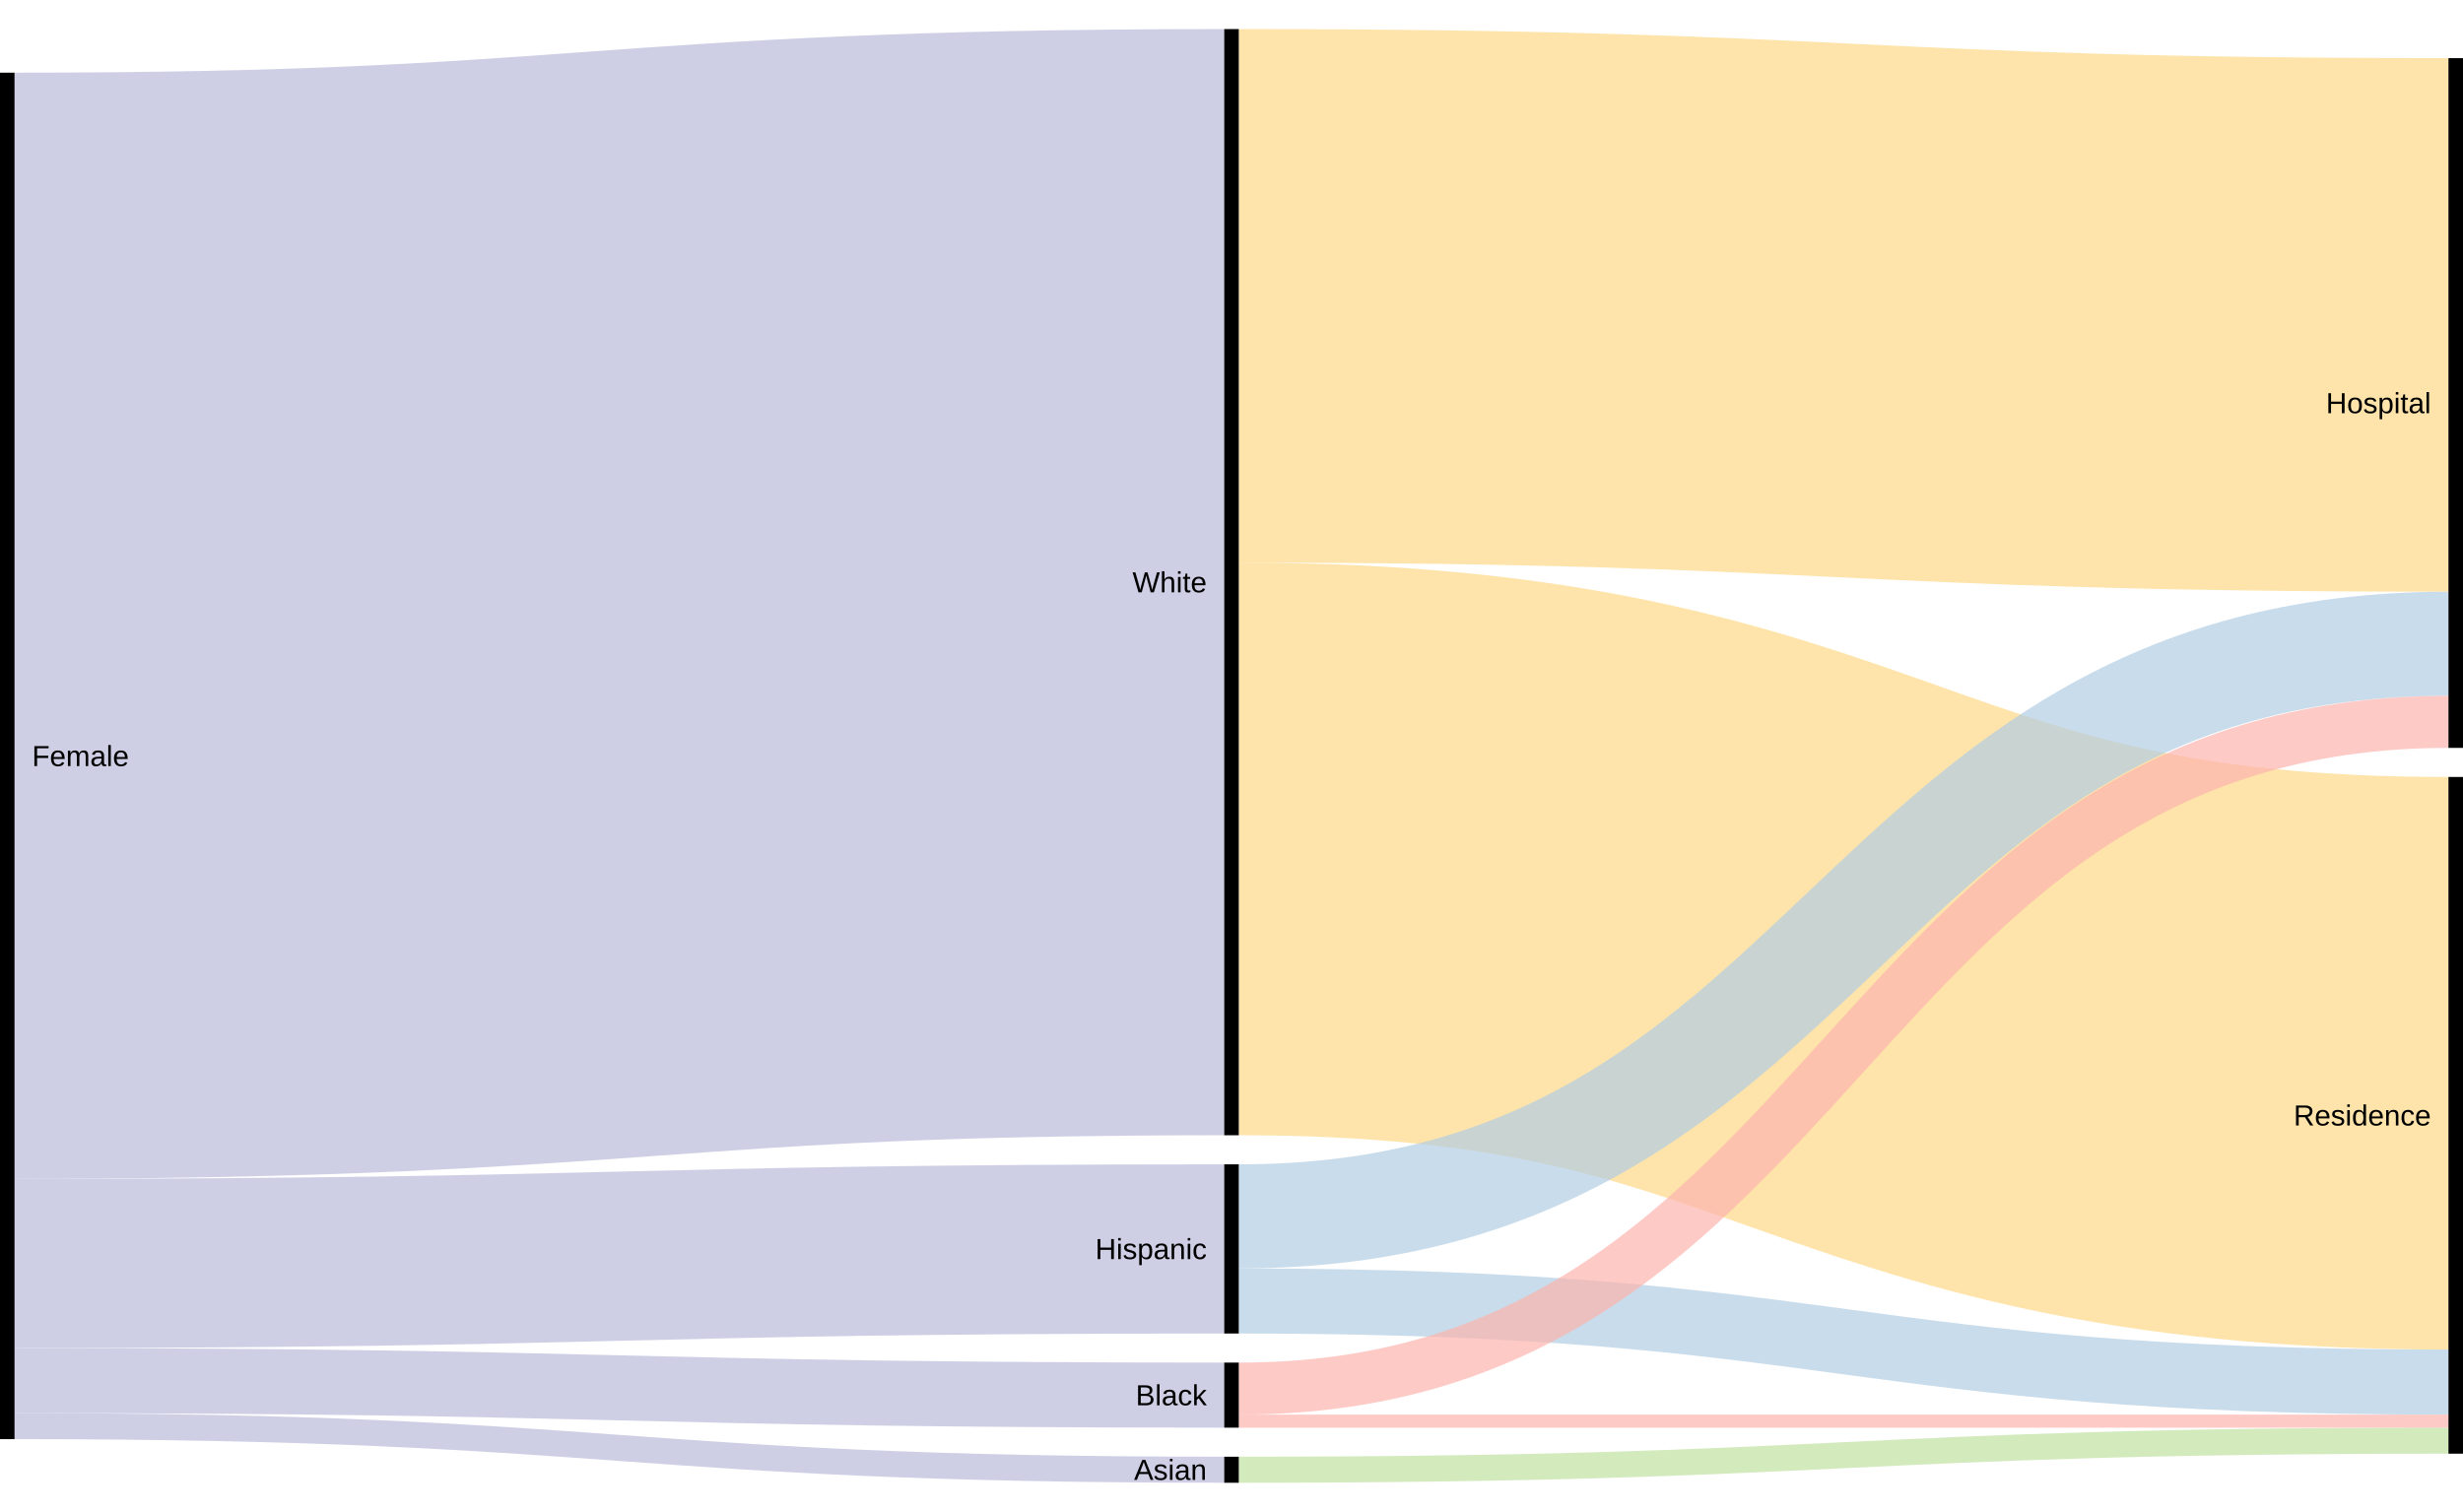
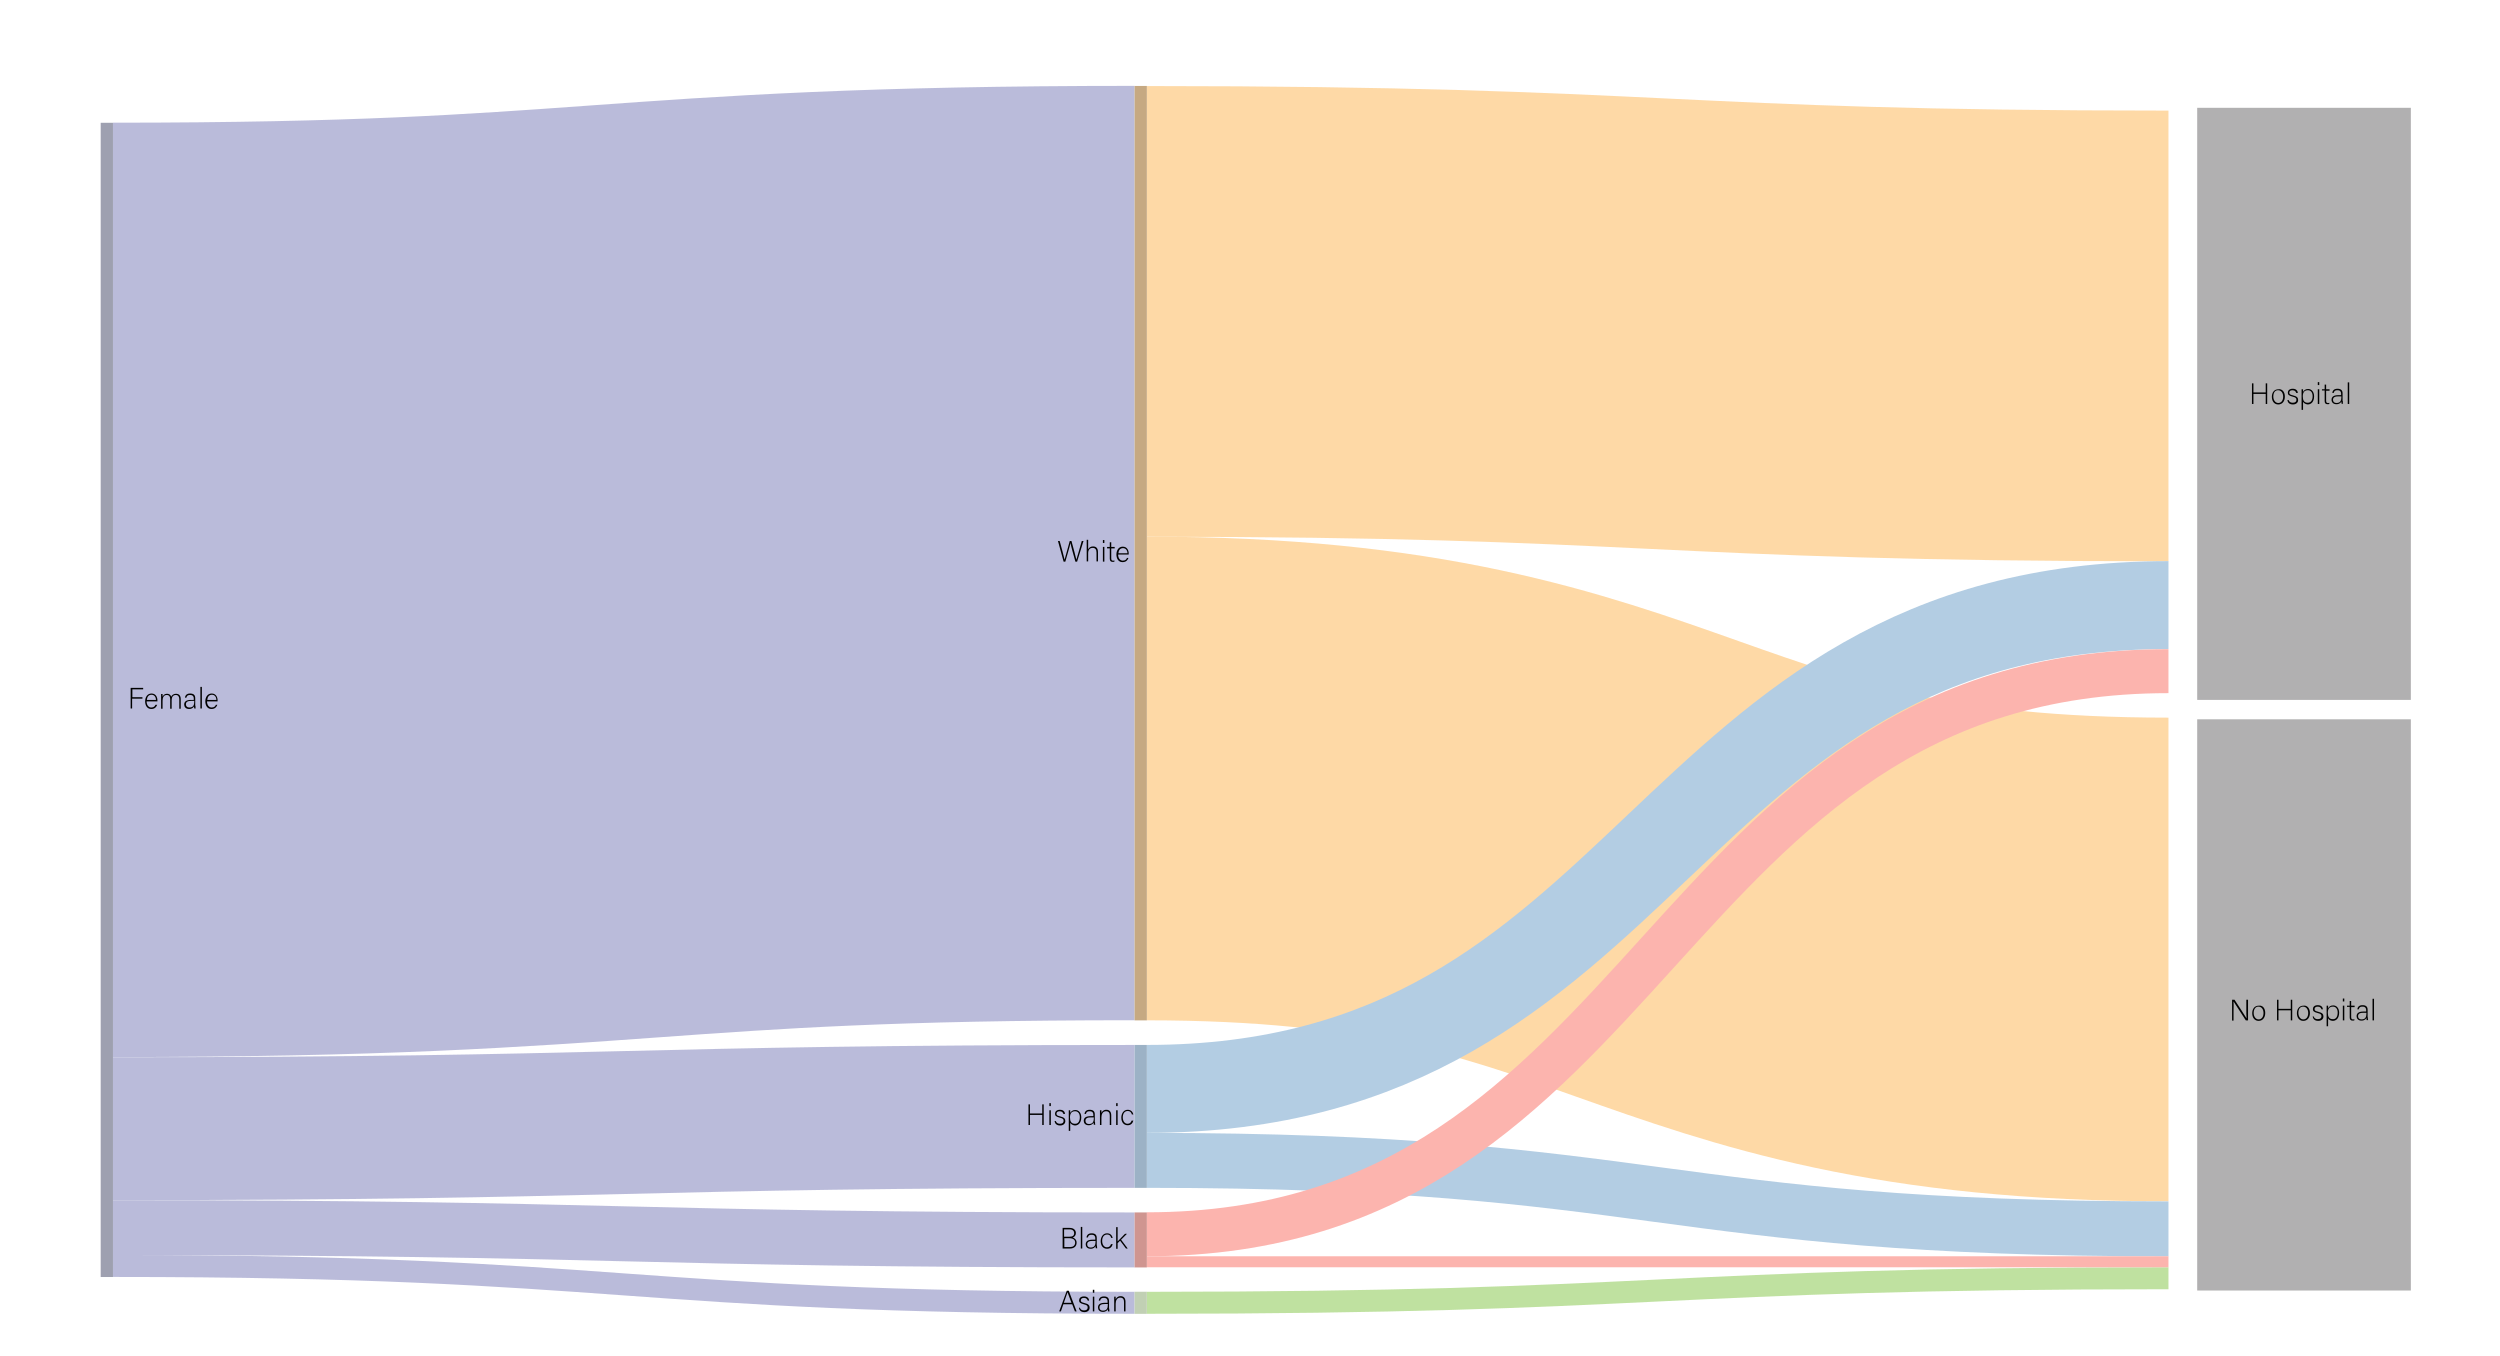
- <svg xmlns="http://www.w3.org/2000/svg" width="847" height="520" version="1.1">
+ <svg xmlns="http://www.w3.org/2000/svg" version="1.1" id="Layer_1" x="0px" y="0px" viewBox="0 0 1018 552" style="enable-background:new 0 0 1018 552;" xml:space="preserve">
+   <style type="text/css">
+ 	.st0{fill:#B1B0B1;}
+ 	.st1{fill:none;stroke:#BABBDA;stroke-width:380.476;}
+ 	.st2{fill:none;stroke:#BABBDA;stroke-width:8.952;}
+ 	.st3{fill:none;stroke:#BABBDA;stroke-width:58.191;}
+ 	.st4{fill:none;stroke:#BABBDA;stroke-width:22.381;}
+ 	.st5{fill:none;stroke:#FED9A6;stroke-width:196.952;}
+ 	.st6{fill:none;stroke:#FED9A6;stroke-width:183.524;}
+ 	.st7{fill:none;stroke:#BFE1A0;stroke-width:8.952;}
+ 	.st8{fill:none;stroke:#B3CDE3;stroke-width:35.809;}
+ 	.st9{fill:none;stroke:#B3CDE3;stroke-width:22.381;}
+ 	.st10{fill:none;stroke:#FCB4AE;stroke-width:17.905;}
+ 	.st11{fill:none;stroke:#FCB4AE;stroke-width:4.476;}
+ 	.st12{enable-background:new    ;}
+ 	.st13{fill:#C1D0B4;}
+ 	.st14{fill:#CF9590;}
+ 	.st15{fill:#9CB2C6;}
+ 	.st16{fill:#C6A982;}
+ 	.st17{fill:#9EA0B0;}
+ </style>
+   <rect x="894.7" y="292.9" class="st0" width="87" height="232.6" />
+   <rect x="894.7" y="43.9" class="st0" width="87" height="241.1" />
  <g transform="translate(0, 10)">
-     <g class="links" fill="none" stroke-opacity="0.7">
-       <path d="M5,205.238C213,205.238,213,190.238,421,190.238" stroke-width="380.476" style="stroke: rgb(186, 187, 218);" />
-       <path d="M5,480.524C213,480.524,213,495.524,421,495.524" stroke-width="8.952" style="stroke: rgb(186, 187, 218);" />
-       <path d="M5,424.571C213,424.571,213,419.571,421,419.571" stroke-width="58.19" style="stroke: rgb(186, 187, 218);" />
-       <path d="M5,464.857C213,464.857,213,469.857,421,469.857" stroke-width="22.381" style="stroke: rgb(186, 187, 218);" />
-       <path d="M426,282C634,282,634,355.714,842,355.714" stroke-width="196.952" style="stroke: rgb(254, 217, 134);" />
-       <path d="M426,91.762C634,91.762,634,101.762,842,101.762" stroke-width="183.524" style="stroke: rgb(254, 217, 134);" />
-       <path d="M426,495.524C634,495.524,634,485.524,842,485.524" stroke-width="8.952" style="stroke: rgb(191, 225, 160);" />
-       <path d="M426,408.381C634,408.381,634,211.429,842,211.429" stroke-width="35.81" style="stroke: rgb(179, 205, 227);" />
-       <path d="M426,437.476C634,437.476,634,465.381,842,465.381" stroke-width="22.381" style="stroke: rgb(179, 205, 227);" />
-       <path d="M426,467.619C634,467.619,634,238.286,842,238.286" stroke-width="17.905" style="stroke: rgb(252, 180, 174);" />
-       <path d="M426,478.81C634,478.81,634,478.81,842,478.81" stroke-width="4.476" style="stroke: rgb(252, 180, 174);" />
+     <g>
+       <path class="st1" d="M46,230.2c208,0,208-15,416-15" />
+       <path class="st2" d="M46,505.5c208,0,208,15,416,15" />
+       <path class="st3" d="M46,449.6c208,0,208-5,416-5" />
+       <path class="st4" d="M46,489.9c208,0,208,5,416,5" />
+       <path class="st5" d="M467,307c208,0,208,73.7,416,73.7" />
+       <path class="st6" d="M467,116.8c208,0,208,10,416,10" />
+       <path class="st7" d="M467,520.5c208,0,208-10,416-10" />
+       <path class="st8" d="M467,433.4c208,0,208-197,416-197" />
+       <path class="st9" d="M467,462.5c208,0,208,27.9,416,27.9" />
+       <path class="st10" d="M467,492.6c208,0,208-229.3,416-229.3" />
+       <path class="st11" d="M467,503.8c208,0,208,0,416,0" />
    </g>
-     <g class="nodes" font-family="Arial, Helvetica" font-size="10">
+     <g>
      <g>
-         <rect x="842" y="10" height="237.238" width="5" fill="#000" />
-         <text x="836" y="128.619" dy="0.35em" text-anchor="end">Hospital</text>
+         <g>
+           <g class="st12">
+             <path d="M917,146.1h0.6v3.7h5v-3.7h0.6v8.4h-0.6v-4.1h-5v4.1H917V146.1z" />
+             <path d="M930.4,151.5c0,1.7-0.9,3.2-2.7,3.2c-1.6,0-2.6-1.3-2.6-3.1c0-1.7,0.9-3.1,2.7-3.1       C929.3,148.3,930.4,149.6,930.4,151.5z M925.7,151.5c0,1.4,0.8,2.6,2,2.6c1.3,0,2-1.1,2-2.6c0-1.4-0.7-2.6-2.1-2.6       C926.3,148.9,925.7,150,925.7,151.5z" />
+             <path d="M931.9,152.8c0.2,0.8,0.8,1.2,1.7,1.2c1.1,0,1.5-0.5,1.5-1.2c0-0.7-0.3-1-1.6-1.3c-1.5-0.4-1.9-0.8-1.9-1.6       c0-0.8,0.6-1.6,2-1.6s2,0.8,2.1,1.7H935c-0.1-0.5-0.5-1.1-1.5-1.1c-1,0-1.3,0.5-1.3,1c0,0.6,0.3,0.8,1.5,1.1       c1.7,0.4,2.1,1,2.1,1.9c0,1.1-0.9,1.8-2.1,1.8c-1.4,0-2.1-0.7-2.3-1.8H931.9z" />
+             <path d="M937.8,153.6v3.3h-0.6v-6.9c0-0.5,0-1,0-1.5h0.6c0,0.2,0,0.6,0,1.1c0.4-0.7,1-1.2,2.1-1.2c1.4,0,2.4,1.2,2.4,3       c0,2.2-1.2,3.3-2.6,3.3C938.7,154.6,938.1,154.1,937.8,153.6z M941.7,151.3c0-1.4-0.7-2.4-1.9-2.4c-1.5,0-2.1,0.9-2.1,2.5       c0,1.6,0.5,2.6,2,2.6C941,154,941.7,153,941.7,151.3z" />
+             <path d="M943.8,145.6h0.6v1.2h-0.6V145.6z M943.8,148.5h0.6v6h-0.6V148.5z" />
+             <path d="M945.5,148.5h1.1v-1.9h0.6v1.9h1.4v0.6h-1.4v3.9c0,0.7,0.1,1.1,0.7,1.1c0.2,0,0.4,0,0.6-0.1v0.5       c-0.2,0.1-0.5,0.1-0.7,0.1c-0.8,0-1.2-0.4-1.2-1.3V149h-1.1V148.5z" />
+             <path d="M954,153.3c0,0.5,0,0.9,0.1,1.1h-0.6c0-0.1-0.1-0.4-0.1-0.9c-0.2,0.4-0.7,1.1-2,1.1c-1.4,0-2-0.9-2-1.8       c0-1.3,1-1.9,2.8-1.9c0.5,0,0.9,0,1.1,0v-0.6c0-0.6-0.2-1.4-1.5-1.4c-1.2,0-1.4,0.6-1.5,1.1h-0.6c0.1-0.7,0.5-1.7,2.1-1.7       c1.4,0,2.1,0.6,2.1,1.9V153.3z M953.4,151.4c-0.2,0-0.8,0-1.2,0c-1.3,0-2.2,0.3-2.2,1.4c0,0.8,0.5,1.3,1.4,1.3       c1.7,0,2-1.1,2-2.4V151.4z" />
+             <path d="M956,154.5v-8.8h0.6v8.8H956z" />
+           </g>
+         </g>
      </g>
      <g>
-         <rect x="842" y="257.238" height="232.762" width="5" fill="#000" />
-         <text x="836" y="373.619" dy="0.35em" text-anchor="end">Residence</text>
+         <g>
+           <g class="st12">
+             <path d="M908.9,405.5v-8.4h1c1.3,2,4.4,6.7,4.9,7.6h0c-0.1-1.2-0.1-2.4-0.1-3.8v-3.8h0.7v8.4h-0.9c-1.2-1.9-4.4-6.8-5-7.7h0       c0.1,1.1,0,2.3,0,3.9v3.9H908.9z" />
+             <path d="M922.4,402.5c0,1.7-0.9,3.2-2.7,3.2c-1.6,0-2.6-1.3-2.6-3.1c0-1.7,0.9-3.1,2.7-3.1       C921.4,399.3,922.4,400.6,922.4,402.5z M917.7,402.5c0,1.4,0.8,2.6,2,2.6c1.3,0,2-1.1,2-2.6c0-1.4-0.7-2.6-2.1-2.6       C918.4,399.9,917.7,401,917.7,402.5z" />
+             <path d="M927.2,397.1h0.6v3.7h5v-3.7h0.6v8.4h-0.6v-4.1h-5v4.1h-0.6V397.1z" />
+             <path d="M940.6,402.5c0,1.7-0.9,3.2-2.7,3.2c-1.6,0-2.6-1.3-2.6-3.1c0-1.7,0.9-3.1,2.7-3.1       C939.5,399.3,940.6,400.6,940.6,402.5z M935.9,402.5c0,1.4,0.8,2.6,2,2.6c1.3,0,2-1.1,2-2.6c0-1.4-0.7-2.6-2.1-2.6       C936.5,399.9,935.9,401,935.9,402.5z" />
+             <path d="M942.1,403.8c0.2,0.8,0.8,1.2,1.7,1.2c1.1,0,1.5-0.5,1.5-1.2c0-0.7-0.3-1-1.6-1.3c-1.5-0.4-1.9-0.8-1.9-1.6       c0-0.8,0.6-1.6,2-1.6s2,0.8,2.1,1.7h-0.6c-0.1-0.5-0.5-1.1-1.5-1.1c-1,0-1.3,0.5-1.3,1c0,0.6,0.3,0.8,1.5,1.1       c1.7,0.4,2.1,1,2.1,1.9c0,1.1-0.9,1.8-2.1,1.8c-1.4,0-2.1-0.7-2.3-1.8H942.1z" />
+             <path d="M948,404.6v3.3h-0.6V401c0-0.5,0-1,0-1.5h0.6c0,0.2,0,0.6,0,1.1c0.4-0.7,1-1.2,2.1-1.2c1.4,0,2.4,1.2,2.4,3       c0,2.2-1.2,3.3-2.6,3.3C948.8,405.6,948.3,405.2,948,404.6z M951.9,402.3c0-1.4-0.7-2.4-1.9-2.4c-1.5,0-2.1,0.9-2.1,2.5       c0,1.6,0.5,2.6,2,2.6C951.2,405.1,951.9,404,951.9,402.3z" />
+             <path d="M954,396.6h0.6v1.2H954V396.6z M954,399.5h0.6v6H954V399.5z" />
+             <path d="M955.7,399.5h1.1v-1.9h0.6v1.9h1.4v0.6h-1.4v3.9c0,0.7,0.1,1.1,0.7,1.1c0.2,0,0.4,0,0.6-0.1v0.5       c-0.2,0.1-0.5,0.1-0.7,0.1c-0.8,0-1.2-0.4-1.2-1.3V400h-1.1V399.5z" />
+             <path d="M964.2,404.3c0,0.5,0,0.9,0.1,1.1h-0.6c0-0.1-0.1-0.4-0.1-0.9c-0.2,0.4-0.7,1.1-2,1.1c-1.4,0-2-0.9-2-1.8       c0-1.3,1-1.9,2.8-1.9c0.5,0,0.9,0,1.1,0v-0.6c0-0.6-0.2-1.4-1.5-1.4c-1.2,0-1.4,0.6-1.5,1.1h-0.6c0.1-0.7,0.5-1.7,2.1-1.7       c1.4,0,2.1,0.6,2.1,1.9V404.3z M963.6,402.4c-0.2,0-0.8,0-1.2,0c-1.3,0-2.2,0.3-2.2,1.4c0,0.8,0.5,1.3,1.4,1.3       c1.7,0,2-1.1,2-2.4V402.4z" />
+             <path d="M966.1,405.5v-8.8h0.6v8.8H966.1z" />
+           </g>
+         </g>
      </g>
      <g>
-         <rect x="421" y="491.048" height="8.952" width="5" fill="#000" />
-         <text x="415" y="495.524" dy="0.35em" text-anchor="end">Asian</text>
+         <rect x="462" y="516" class="st13" width="5" height="9" />
+         <g>
+           <g class="st12">
+             <path d="M433,521.1L432,524h-0.7l3.1-8.4h0.8l3.2,8.4h-0.7l-1.1-2.9H433z M436.3,520.5c-0.9-2.5-1.4-3.7-1.6-4.3h0       c-0.2,0.6-0.7,2.1-1.5,4.3H436.3z" />
+             <path d="M439.7,522.4c0.2,0.8,0.8,1.2,1.7,1.2c1.1,0,1.5-0.5,1.5-1.2c0-0.7-0.3-1-1.6-1.3c-1.5-0.4-1.9-0.8-1.9-1.6       c0-0.8,0.6-1.6,2-1.6c1.4,0,2,0.8,2.1,1.7h-0.6c-0.1-0.5-0.5-1.1-1.5-1.1c-1,0-1.3,0.5-1.3,1c0,0.6,0.3,0.8,1.5,1.1       c1.7,0.4,2.1,1,2.1,1.9c0,1.1-0.9,1.8-2.1,1.8c-1.4,0-2.1-0.7-2.3-1.8H439.7z" />
+             <path d="M445,515.2h0.6v1.2H445V515.2z M445,518h0.6v6H445V518z" />
+             <path d="M451.7,522.9c0,0.5,0,0.9,0.1,1.1h-0.6c0-0.1-0.1-0.4-0.1-0.9c-0.2,0.4-0.7,1.1-2,1.1c-1.4,0-2-0.9-2-1.8       c0-1.3,1-1.9,2.8-1.9c0.5,0,0.9,0,1.1,0v-0.6c0-0.6-0.2-1.4-1.5-1.4c-1.2,0-1.4,0.6-1.5,1.1h-0.6c0.1-0.7,0.5-1.7,2.1-1.7       c1.4,0,2.1,0.6,2.1,1.9V522.9z M451.1,521c-0.2,0-0.8,0-1.2,0c-1.3,0-2.2,0.3-2.2,1.4c0,0.8,0.5,1.3,1.4,1.3c1.7,0,2-1.1,2-2.4       V521z" />
+             <path d="M453.7,519.5c0-0.5,0-1,0-1.5h0.6c0,0.2,0,1,0,1.1c0.3-0.6,0.8-1.3,2-1.3c1.1,0,2,0.6,2,2.3v3.9h-0.6v-3.8       c0-1.1-0.4-1.8-1.5-1.8c-1.4,0-1.9,1.2-1.9,2.5v3.1h-0.6V519.5z" />
+           </g>
+         </g>
      </g>
      <g>
-         <rect x="421" y="458.667" height="22.381" width="5" fill="#000" />
-         <text x="415" y="469.857" dy="0.35em" text-anchor="end">Black</text>
+         <rect x="462" y="483.7" class="st14" width="5" height="22.4" />
+         <g>
+           <g class="st12">
+             <path d="M432.7,490h2.9c1.6,0,2.5,0.9,2.5,2.1c0,1-0.6,1.6-1.3,1.8c0.6,0.2,1.6,0.8,1.6,2.1c0,1.7-1.3,2.4-2.7,2.4h-3V490z        M435.4,493.6c1.5,0,2-0.5,2-1.5c0-0.8-0.6-1.5-1.8-1.5h-2.3v3H435.4z M433.4,497.8h2.4c1.1,0,2-0.6,2-1.8       c0-1.1-0.7-1.8-2.4-1.8h-2V497.8z" />
+             <path d="M440.1,498.4v-8.8h0.6v8.8H440.1z" />
+             <path d="M446.7,497.2c0,0.5,0,0.9,0.1,1.1h-0.6c0-0.1-0.1-0.4-0.1-0.9c-0.2,0.4-0.7,1.1-2,1.1c-1.4,0-2-0.9-2-1.8       c0-1.3,1-1.9,2.8-1.9c0.5,0,0.9,0,1.1,0v-0.6c0-0.6-0.2-1.4-1.5-1.4c-1.2,0-1.4,0.6-1.5,1.1h-0.6c0.1-0.7,0.5-1.7,2.1-1.7       c1.4,0,2.1,0.6,2.1,1.9V497.2z M446.1,495.3c-0.2,0-0.8,0-1.2,0c-1.3,0-2.2,0.3-2.2,1.4c0,0.8,0.5,1.3,1.4,1.3       c1.7,0,2-1.1,2-2.4V495.3z" />
+             <path d="M453.1,496.6c-0.3,1.1-1,1.9-2.3,1.9c-1.5,0-2.6-1.1-2.6-3.1c0-1.6,0.9-3.2,2.6-3.2c1.5,0,2.1,1.1,2.3,1.9h-0.6       c-0.2-0.7-0.6-1.4-1.7-1.4c-1.3,0-2,1.1-2,2.6c0,1.4,0.7,2.6,1.9,2.6c0.9,0,1.4-0.4,1.7-1.3H453.1z" />
+             <path d="M455.1,495.5c0.6-0.6,2.2-2.3,3-3.1h0.8l-2.4,2.4l2.7,3.6h-0.7l-2.4-3.2l-1,1v2.3h-0.6v-8.8h0.6V495.5z" />
+           </g>
+         </g>
      </g>
      <g>
-         <rect x="421" y="390.476" height="58.19" width="5" fill="#000" />
-         <text x="415" y="419.571" dy="0.35em" text-anchor="end">Hispanic</text>
+         <rect x="462" y="415.5" class="st15" width="5" height="58.2" />
+         <g>
+           <g class="st12">
+             <path d="M418.8,439.7h0.6v3.7h5v-3.7h0.6v8.4h-0.6v-4.1h-5v4.1h-0.6V439.7z" />
+             <path d="M427.3,439.2h0.6v1.2h-0.6V439.2z M427.3,442.1h0.6v6h-0.6V442.1z" />
+             <path d="M429.9,446.4c0.2,0.8,0.8,1.2,1.7,1.2c1.1,0,1.5-0.5,1.5-1.2c0-0.7-0.3-1-1.6-1.3c-1.5-0.4-1.9-0.8-1.9-1.6       c0-0.8,0.6-1.6,2-1.6s2,0.8,2.1,1.7H433c-0.1-0.5-0.5-1.1-1.5-1.1c-1,0-1.3,0.5-1.3,1c0,0.6,0.3,0.8,1.5,1.1       c1.7,0.4,2.1,1,2.1,1.9c0,1.1-0.9,1.8-2.1,1.8c-1.4,0-2.1-0.7-2.3-1.8H429.9z" />
+             <path d="M435.8,447.2v3.3h-0.6v-6.9c0-0.5,0-1,0-1.5h0.6c0,0.2,0,0.6,0,1.1c0.4-0.7,1-1.2,2.1-1.2c1.4,0,2.4,1.2,2.4,3       c0,2.2-1.2,3.3-2.6,3.3C436.7,448.2,436.1,447.7,435.8,447.2z M439.7,444.9c0-1.4-0.7-2.4-1.9-2.4c-1.5,0-2.1,0.9-2.1,2.5       c0,1.6,0.5,2.6,2,2.6C439,447.7,439.7,446.6,439.7,444.9z" />
+             <path d="M445.9,446.9c0,0.5,0,0.9,0.1,1.1h-0.6c0-0.1-0.1-0.4-0.1-0.9c-0.2,0.4-0.7,1.1-2,1.1c-1.4,0-2-0.9-2-1.8       c0-1.3,1-1.9,2.8-1.9c0.5,0,0.9,0,1.1,0v-0.6c0-0.6-0.2-1.4-1.5-1.4c-1.2,0-1.4,0.6-1.5,1.1h-0.6c0.1-0.7,0.5-1.7,2.1-1.7       c1.4,0,2.1,0.6,2.1,1.9V446.9z M445.4,445c-0.2,0-0.8,0-1.2,0c-1.3,0-2.2,0.3-2.2,1.4c0,0.8,0.5,1.3,1.4,1.3c1.7,0,2-1.1,2-2.4       V445z" />
+             <path d="M447.9,443.6c0-0.5,0-1,0-1.5h0.6c0,0.2,0,1,0,1.1c0.3-0.6,0.8-1.3,2-1.3c1.1,0,2,0.6,2,2.3v3.9h-0.6v-3.8       c0-1.1-0.4-1.8-1.5-1.8c-1.4,0-1.9,1.2-1.9,2.5v3.1h-0.6V443.6z" />
+             <path d="M454.5,439.2h0.6v1.2h-0.6V439.2z M454.5,442.1h0.6v6h-0.6V442.1z" />
+             <path d="M461.5,446.3c-0.3,1.1-1,1.9-2.3,1.9c-1.5,0-2.6-1.1-2.6-3.1c0-1.6,0.9-3.2,2.6-3.2c1.5,0,2.1,1.1,2.3,1.9h-0.6       c-0.2-0.7-0.6-1.4-1.7-1.4c-1.3,0-2,1.1-2,2.6c0,1.4,0.7,2.6,1.9,2.6c0.9,0,1.4-0.4,1.7-1.3H461.5z" />
+           </g>
+         </g>
      </g>
      <g>
-         <rect x="421" y="-2.5579538487363607e-13" height="380.476" width="5" fill="#000" />
-         <text x="415" y="190.238" dy="0.35em" text-anchor="end">White</text>
+         <rect x="462" y="25" class="st16" width="5" height="380.5" />
+         <g>
+           <g class="st12">
+             <path d="M433.1,218.7l-2.3-8.4h0.7c0.6,2,1.8,6.7,2,7.6h0c0.2-0.8,1.5-5.4,2.1-7.6h0.7c0.6,2.1,1.9,7,2,7.6h0       c0.3-1.2,1.7-5.6,2.2-7.6h0.7l-2.6,8.4h-0.7c-0.6-2-1.9-6.8-2-7.6h0c-0.2,1.1-1.5,5.5-2.1,7.6H433.1z" />
+             <path d="M443.1,209.9v3.8c0.3-0.6,0.9-1.2,2-1.2c0.9,0,2,0.4,2,2.3v3.8h-0.6V215c0-1.2-0.5-1.9-1.5-1.9c-1.2,0-1.9,0.7-1.9,2.2       v3.3h-0.6v-8.8H443.1z" />
+             <path d="M449.1,209.9h0.6v1.2h-0.6V209.9z M449.1,212.7h0.6v6h-0.6V212.7z" />
+             <path d="M450.8,212.7h1.1v-1.9h0.6v1.9h1.4v0.6h-1.4v3.9c0,0.7,0.1,1.1,0.7,1.1c0.2,0,0.4,0,0.6-0.1v0.5       c-0.2,0.1-0.5,0.1-0.7,0.1c-0.8,0-1.2-0.4-1.2-1.3v-4.2h-1.1V212.7z" />
+             <path d="M455.3,215.8c0,1.5,0.8,2.5,1.9,2.5c1.1,0,1.5-0.6,1.7-1.1h0.6c-0.3,0.8-0.9,1.7-2.4,1.7c-1.8,0-2.5-1.6-2.5-3.1       c0-1.7,0.9-3.2,2.6-3.2c1.8,0,2.4,1.6,2.4,2.7c0,0.2,0,0.3,0,0.5H455.3z M459.1,215.3c0-1.2-0.7-2.1-1.8-2.1       c-1.2,0-1.8,0.9-1.9,2.1H459.1z" />
+           </g>
+         </g>
      </g>
      <g>
-         <rect x="0" y="15" height="470" width="5" fill="#000" />
-         <text x="11" y="250" dy="0.35em" text-anchor="start">Female</text>
+         <rect x="41" y="40" class="st17" width="5" height="470" />
+         <g>
+           <g class="st12">
+             <path d="M53.2,270.1h5.1v0.6h-4.4v3.2H58v0.6h-4.2v4h-0.6V270.1z" />
+             <path d="M59.7,275.6c0,1.5,0.8,2.5,1.9,2.5c1.1,0,1.5-0.6,1.7-1.1H64c-0.3,0.8-0.9,1.7-2.4,1.7c-1.8,0-2.5-1.6-2.5-3.1       c0-1.7,0.9-3.2,2.6-3.2c1.8,0,2.4,1.6,2.4,2.7c0,0.2,0,0.3,0,0.5H59.7z M63.5,275c0-1.2-0.7-2.1-1.8-2.1       c-1.2,0-1.8,0.9-1.9,2.1H63.5z" />
+             <path d="M65.6,274.1c0-0.5,0-1.1,0-1.5h0.6c0,0.2,0,0.7,0,1.1c0.3-0.6,0.8-1.2,1.8-1.2c0.8,0,1.5,0.4,1.7,1.2       c0.3-0.6,0.9-1.2,2-1.2c0.9,0,1.9,0.5,1.9,2.2v3.9H73v-3.9c0-0.8-0.3-1.7-1.4-1.7c-1.2,0-1.7,0.9-1.7,2.1v3.5h-0.6v-3.9       c0-0.9-0.3-1.7-1.4-1.7c-1.2,0-1.7,1-1.7,2.3v3.3h-0.6V274.1z" />
+             <path d="M79.6,277.4c0,0.5,0,0.9,0.1,1.1h-0.6c0-0.1-0.1-0.4-0.1-0.9c-0.2,0.4-0.7,1.1-2,1.1c-1.4,0-2-0.9-2-1.8       c0-1.3,1-1.9,2.8-1.9c0.5,0,0.9,0,1.1,0v-0.6c0-0.6-0.2-1.4-1.5-1.4c-1.2,0-1.4,0.6-1.5,1.1h-0.6c0.1-0.7,0.5-1.7,2.1-1.7       c1.4,0,2.1,0.6,2.1,1.9V277.4z M79.1,275.4c-0.2,0-0.8,0-1.2,0c-1.3,0-2.2,0.3-2.2,1.4c0,0.8,0.5,1.3,1.4,1.3       c1.7,0,2-1.1,2-2.4V275.4z" />
+             <path d="M81.6,278.5v-8.8h0.6v8.8H81.6z" />
+             <path d="M84.3,275.6c0,1.5,0.8,2.5,1.9,2.5c1.1,0,1.5-0.6,1.7-1.1h0.6c-0.3,0.8-0.9,1.7-2.4,1.7c-1.8,0-2.5-1.6-2.5-3.1       c0-1.7,0.9-3.2,2.6-3.2c1.8,0,2.4,1.6,2.4,2.7c0,0.2,0,0.3,0,0.5H84.3z M88.1,275c0-1.2-0.7-2.1-1.8-2.1       c-1.2,0-1.8,0.9-1.9,2.1H88.1z" />
+           </g>
+         </g>
      </g>
    </g>
  </g>
</svg>
